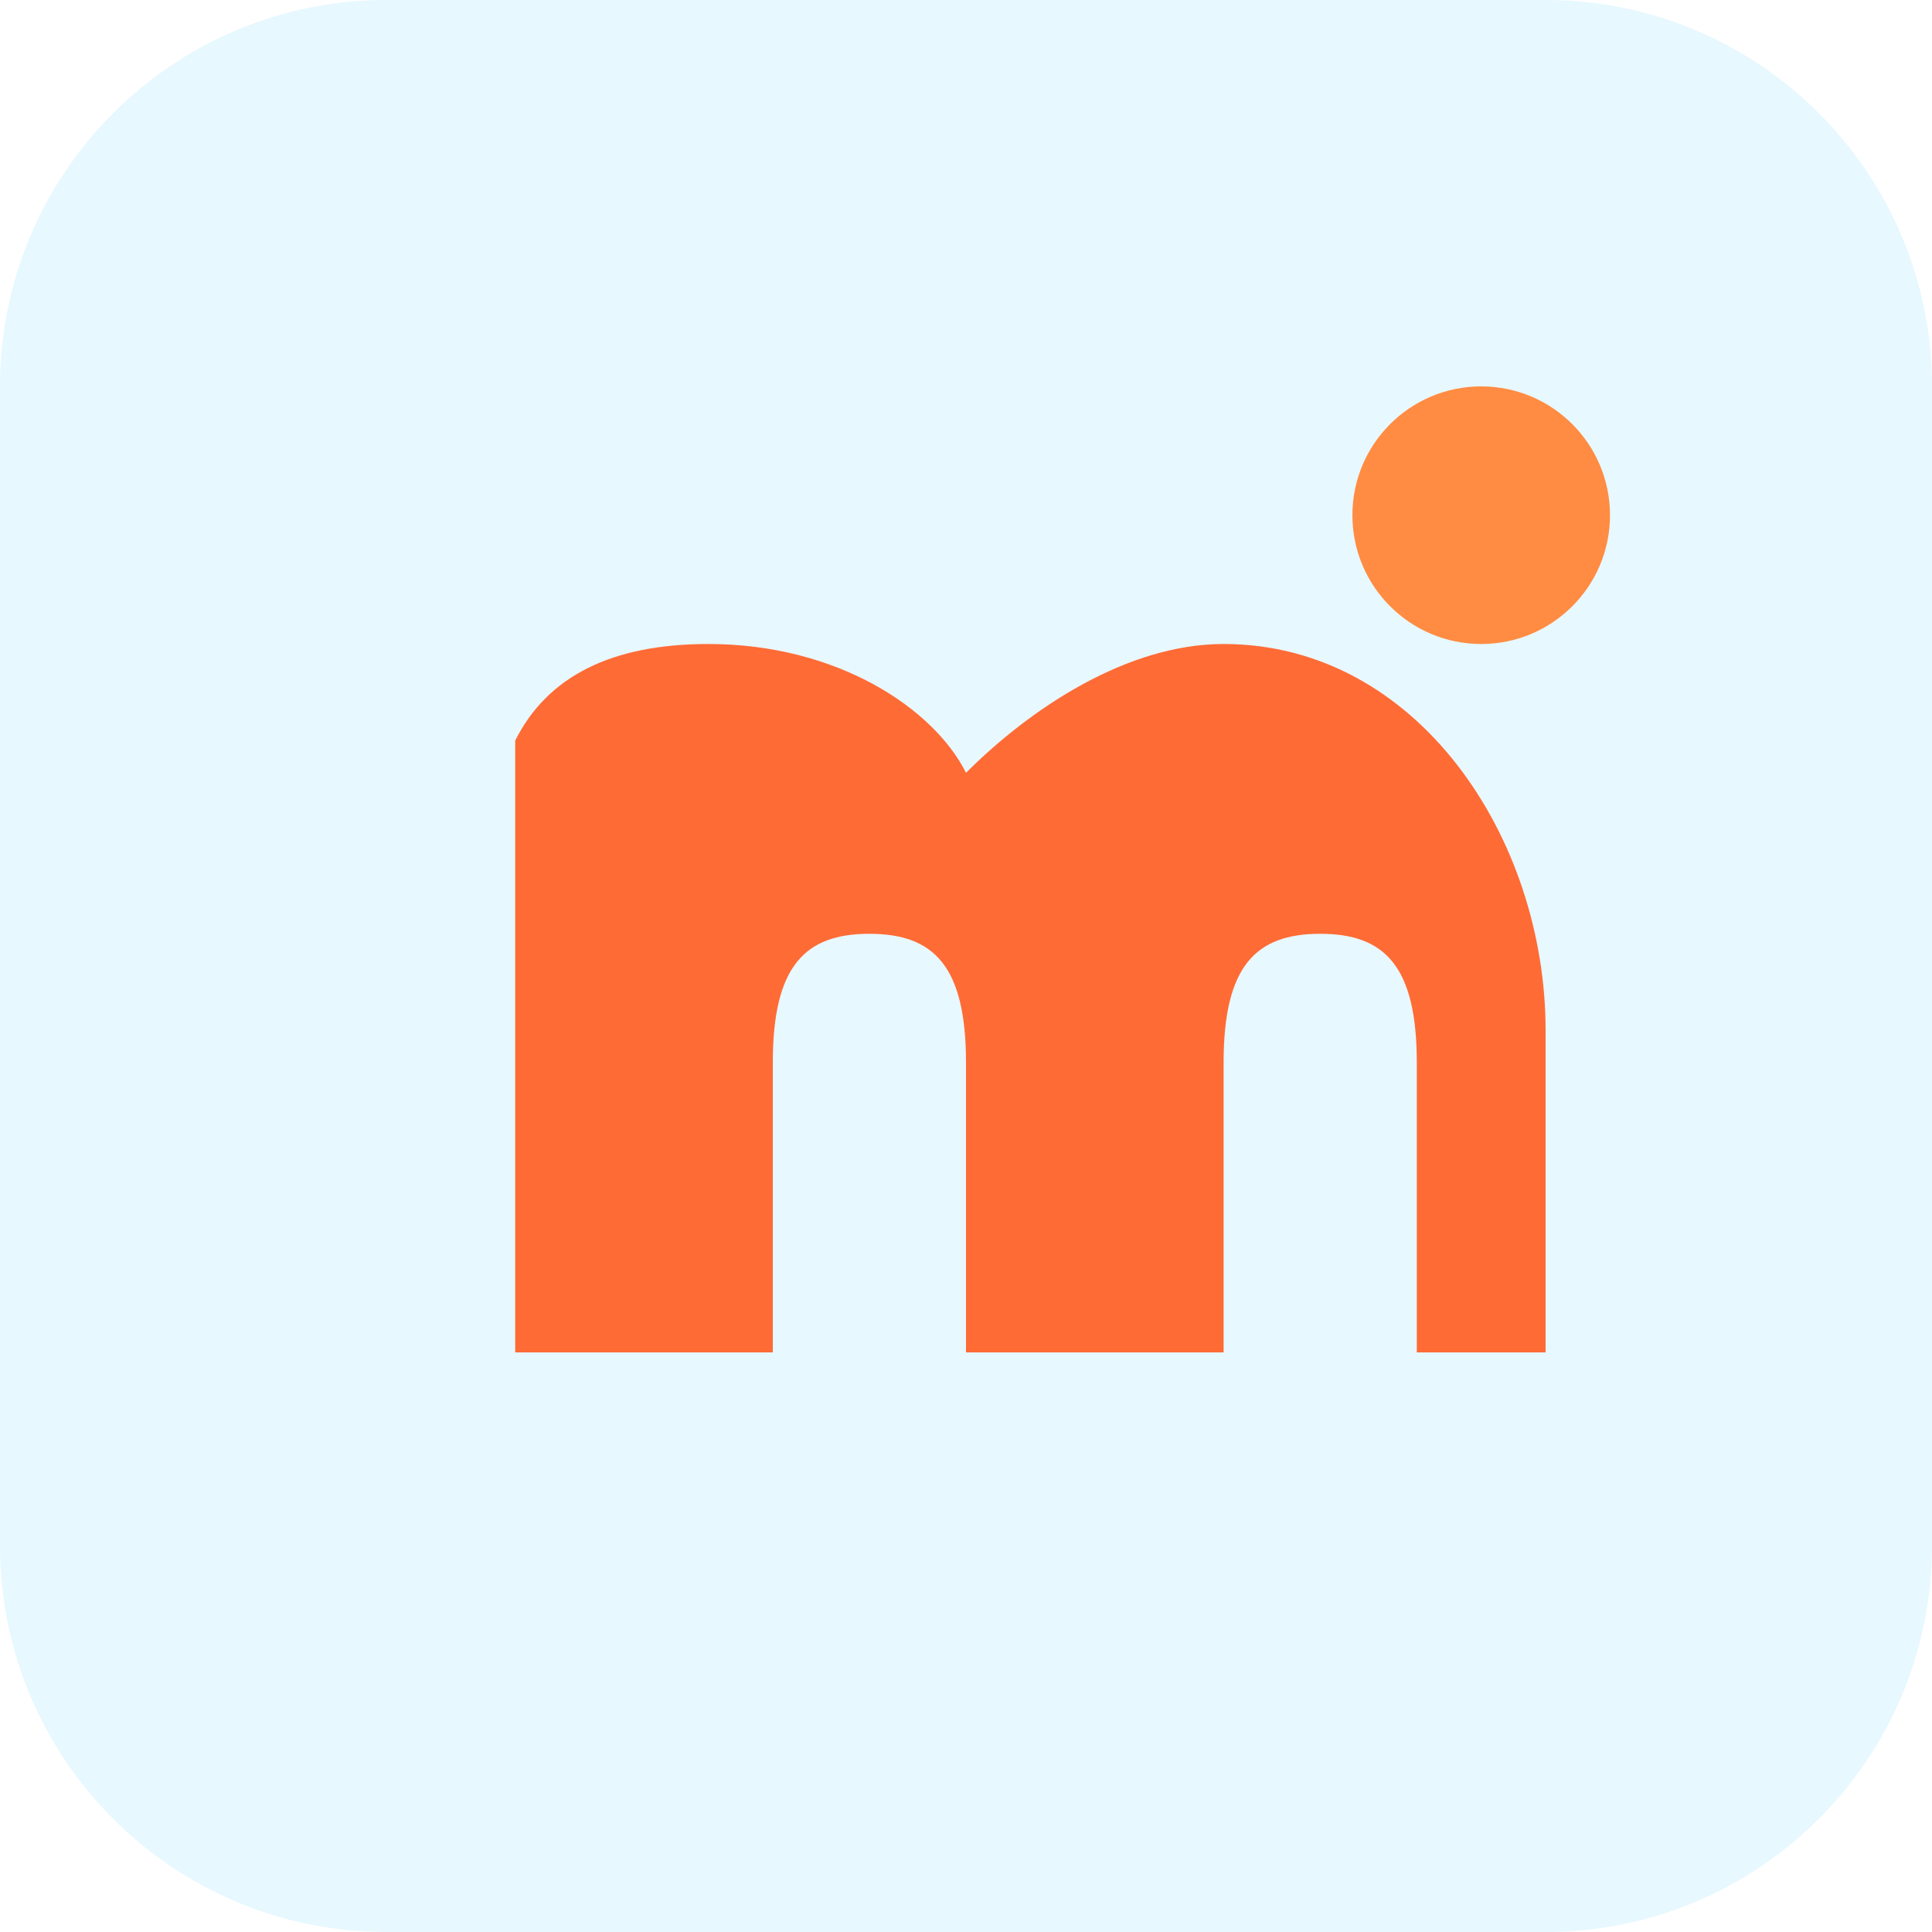
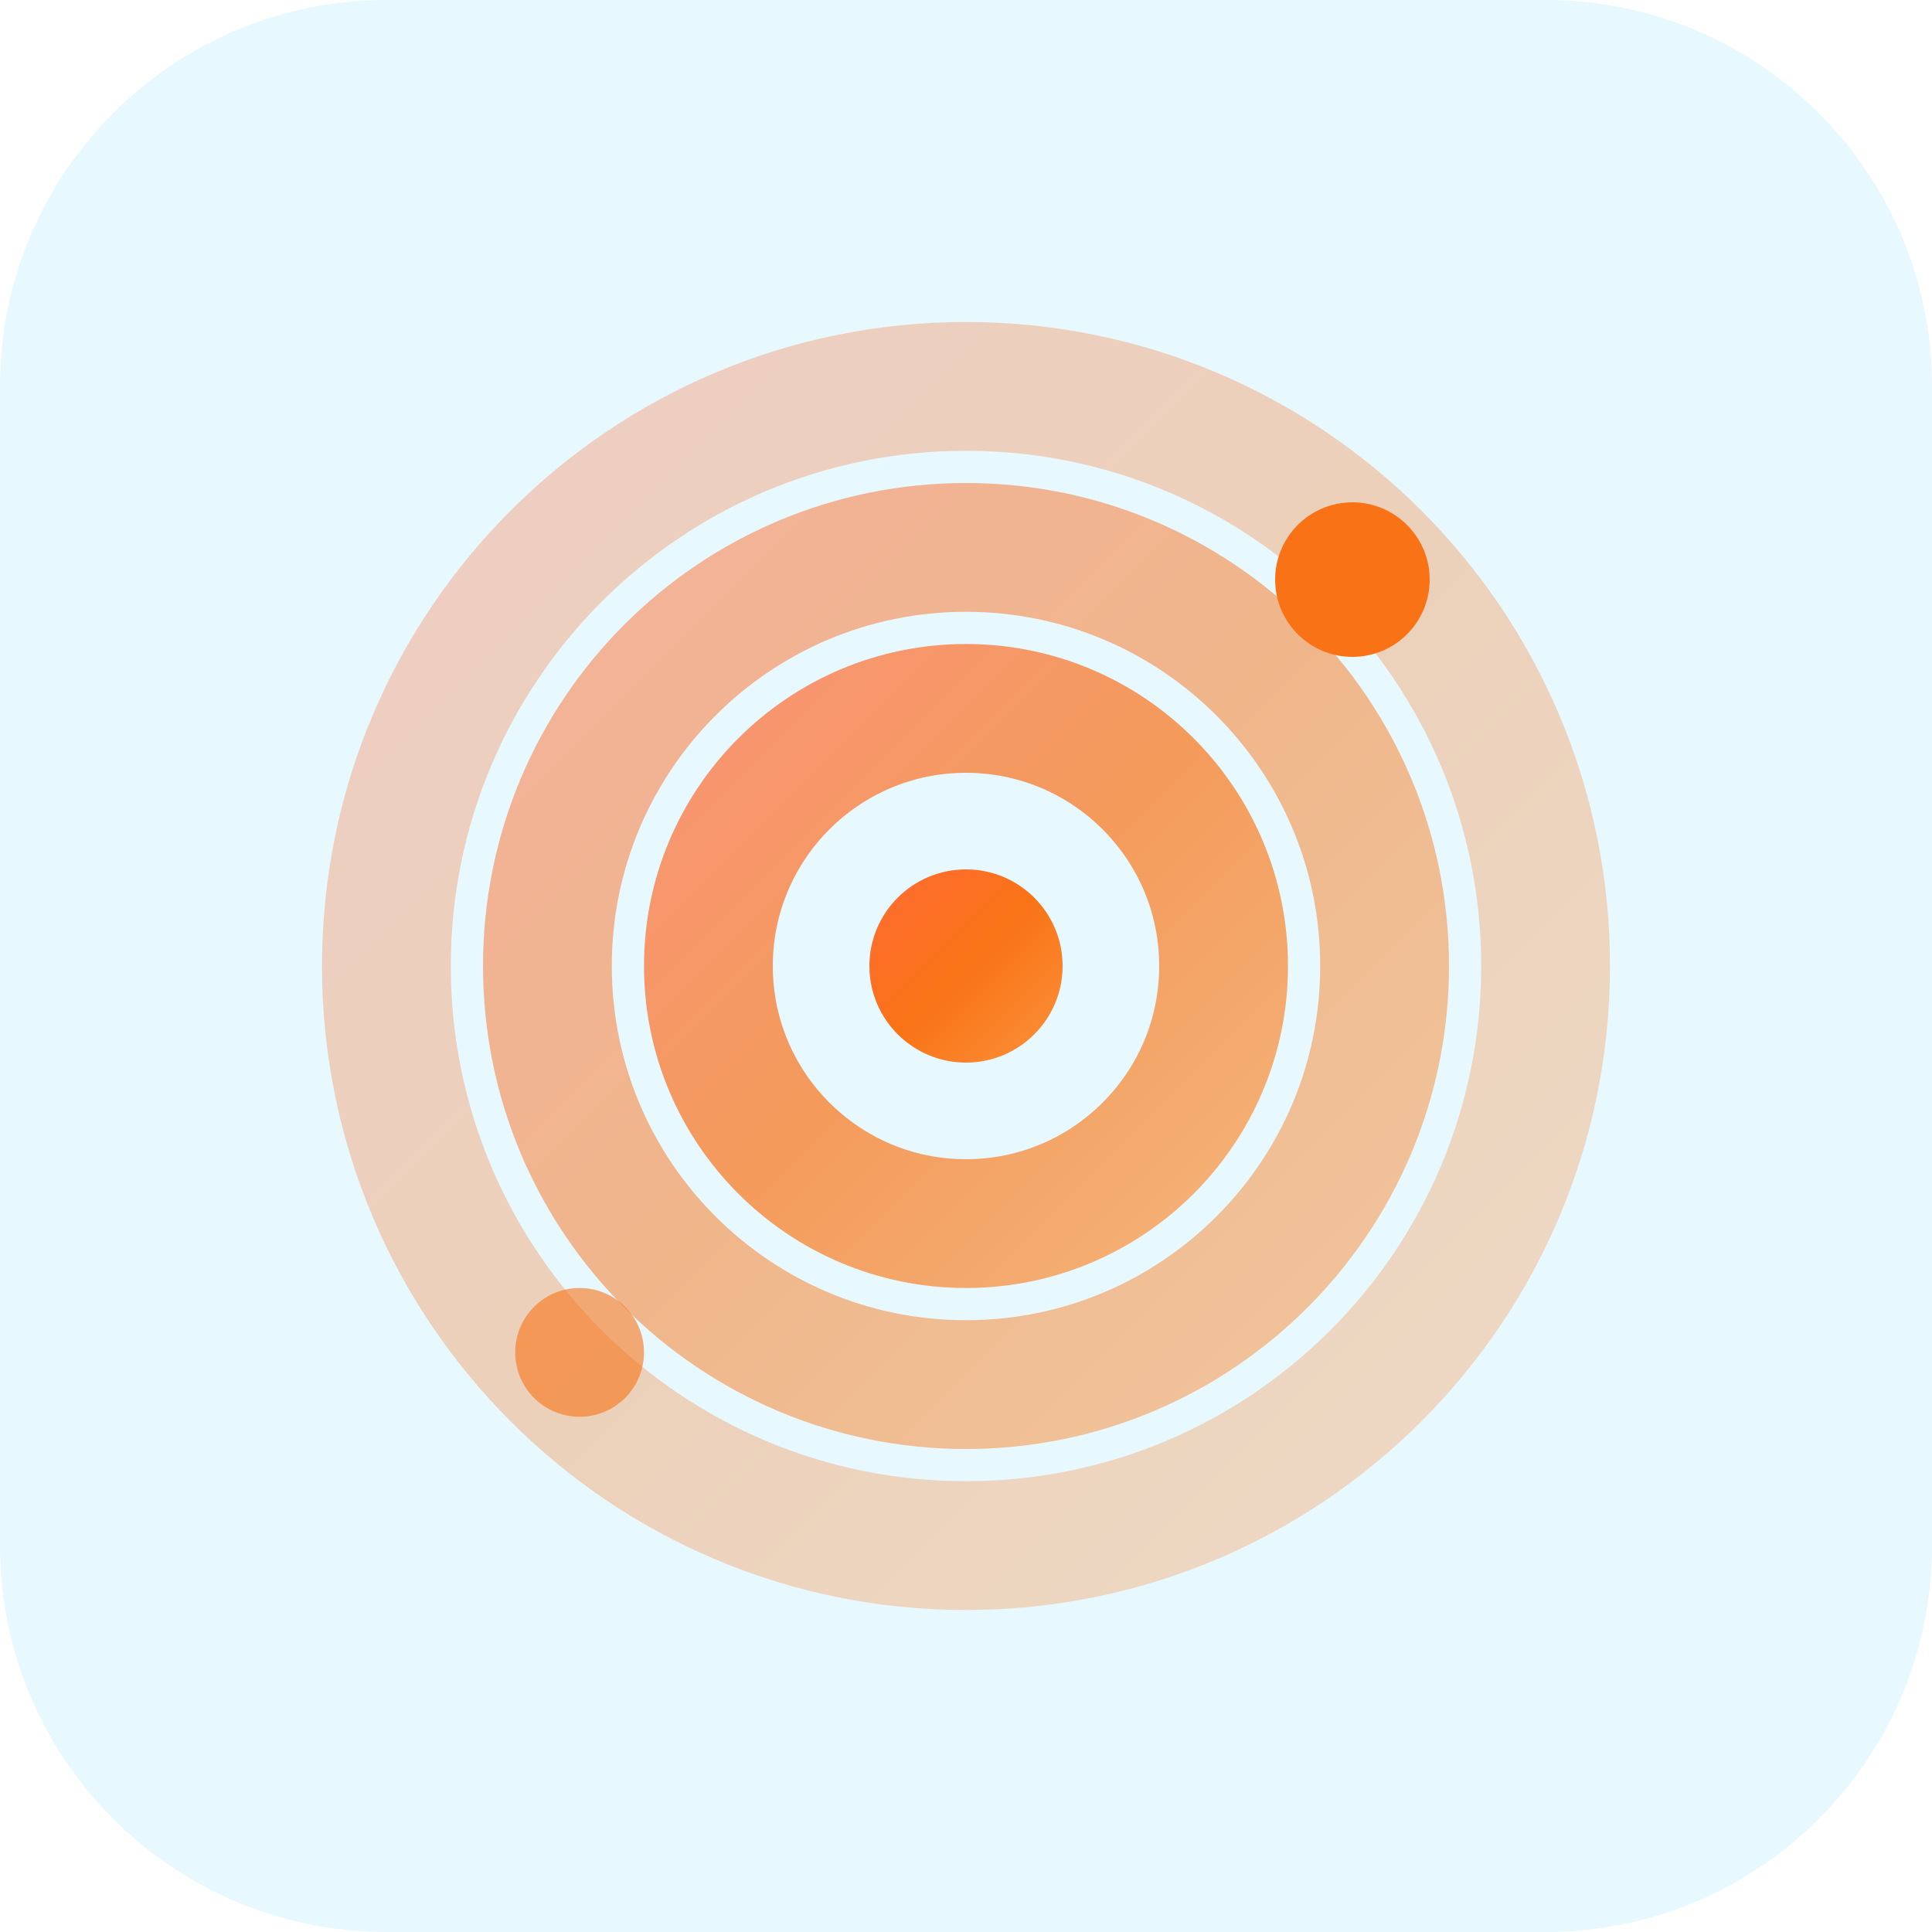
<svg xmlns="http://www.w3.org/2000/svg" height="30" width="30" viewBox="0 0 30 30">
  <rect width="30" height="30" rx="6" fill="#E7F8FF" />
  <g transform="translate(3, 3)">
-     <path d="M5 7 L5 18 L9 18 L9 13.5 C9 12 9.5 11.5 10.5 11.5 C11.5 11.5 12 12 12 13.5 L12 18 L16 18 L16 13.5 C16 12 16.5 11.5 17.5 11.5 C18.5 11.5 19 12 19 13.5 L19 18 L21 18 L21 13 C21 10 19 7 16 7 C14.5 7 13 8 12 9 C11.5 8 10 7 8 7 C6.5 7 5.5 7.5 5 8.5 L5 7 Z" fill="#FF6B35" />
-     <circle cx="20" cy="5" r="2" fill="#FF8C42" />
+     <defs>
+       <linearGradient id="minimax-fill" x1="0%" y1="0%" x2="100%" y2="100%">
+         <stop offset="0%" stop-color="#FF6B35" />
+         <stop offset="50%" stop-color="#F97316" />
+         <stop offset="100%" stop-color="#FB923C" />
+       </linearGradient>
+     </defs>
+     <circle cx="12" cy="12" r="9" fill="none" stroke="url(#minimax-fill)" stroke-width="2" opacity="0.3" />
+     <circle cx="12" cy="12" r="6.5" fill="none" stroke="url(#minimax-fill)" stroke-width="2" opacity="0.5" />
+     <circle cx="12" cy="12" r="4" fill="none" stroke="url(#minimax-fill)" stroke-width="2" opacity="0.7" />
+     <circle cx="12" cy="12" r="1.5" fill="url(#minimax-fill)" />
+     <circle cx="18" cy="6" r="1.2" fill="#F97316" />
+     <circle cx="6" cy="18" r="1" fill="#F97316" opacity="0.6" />
  </g>
</svg>
